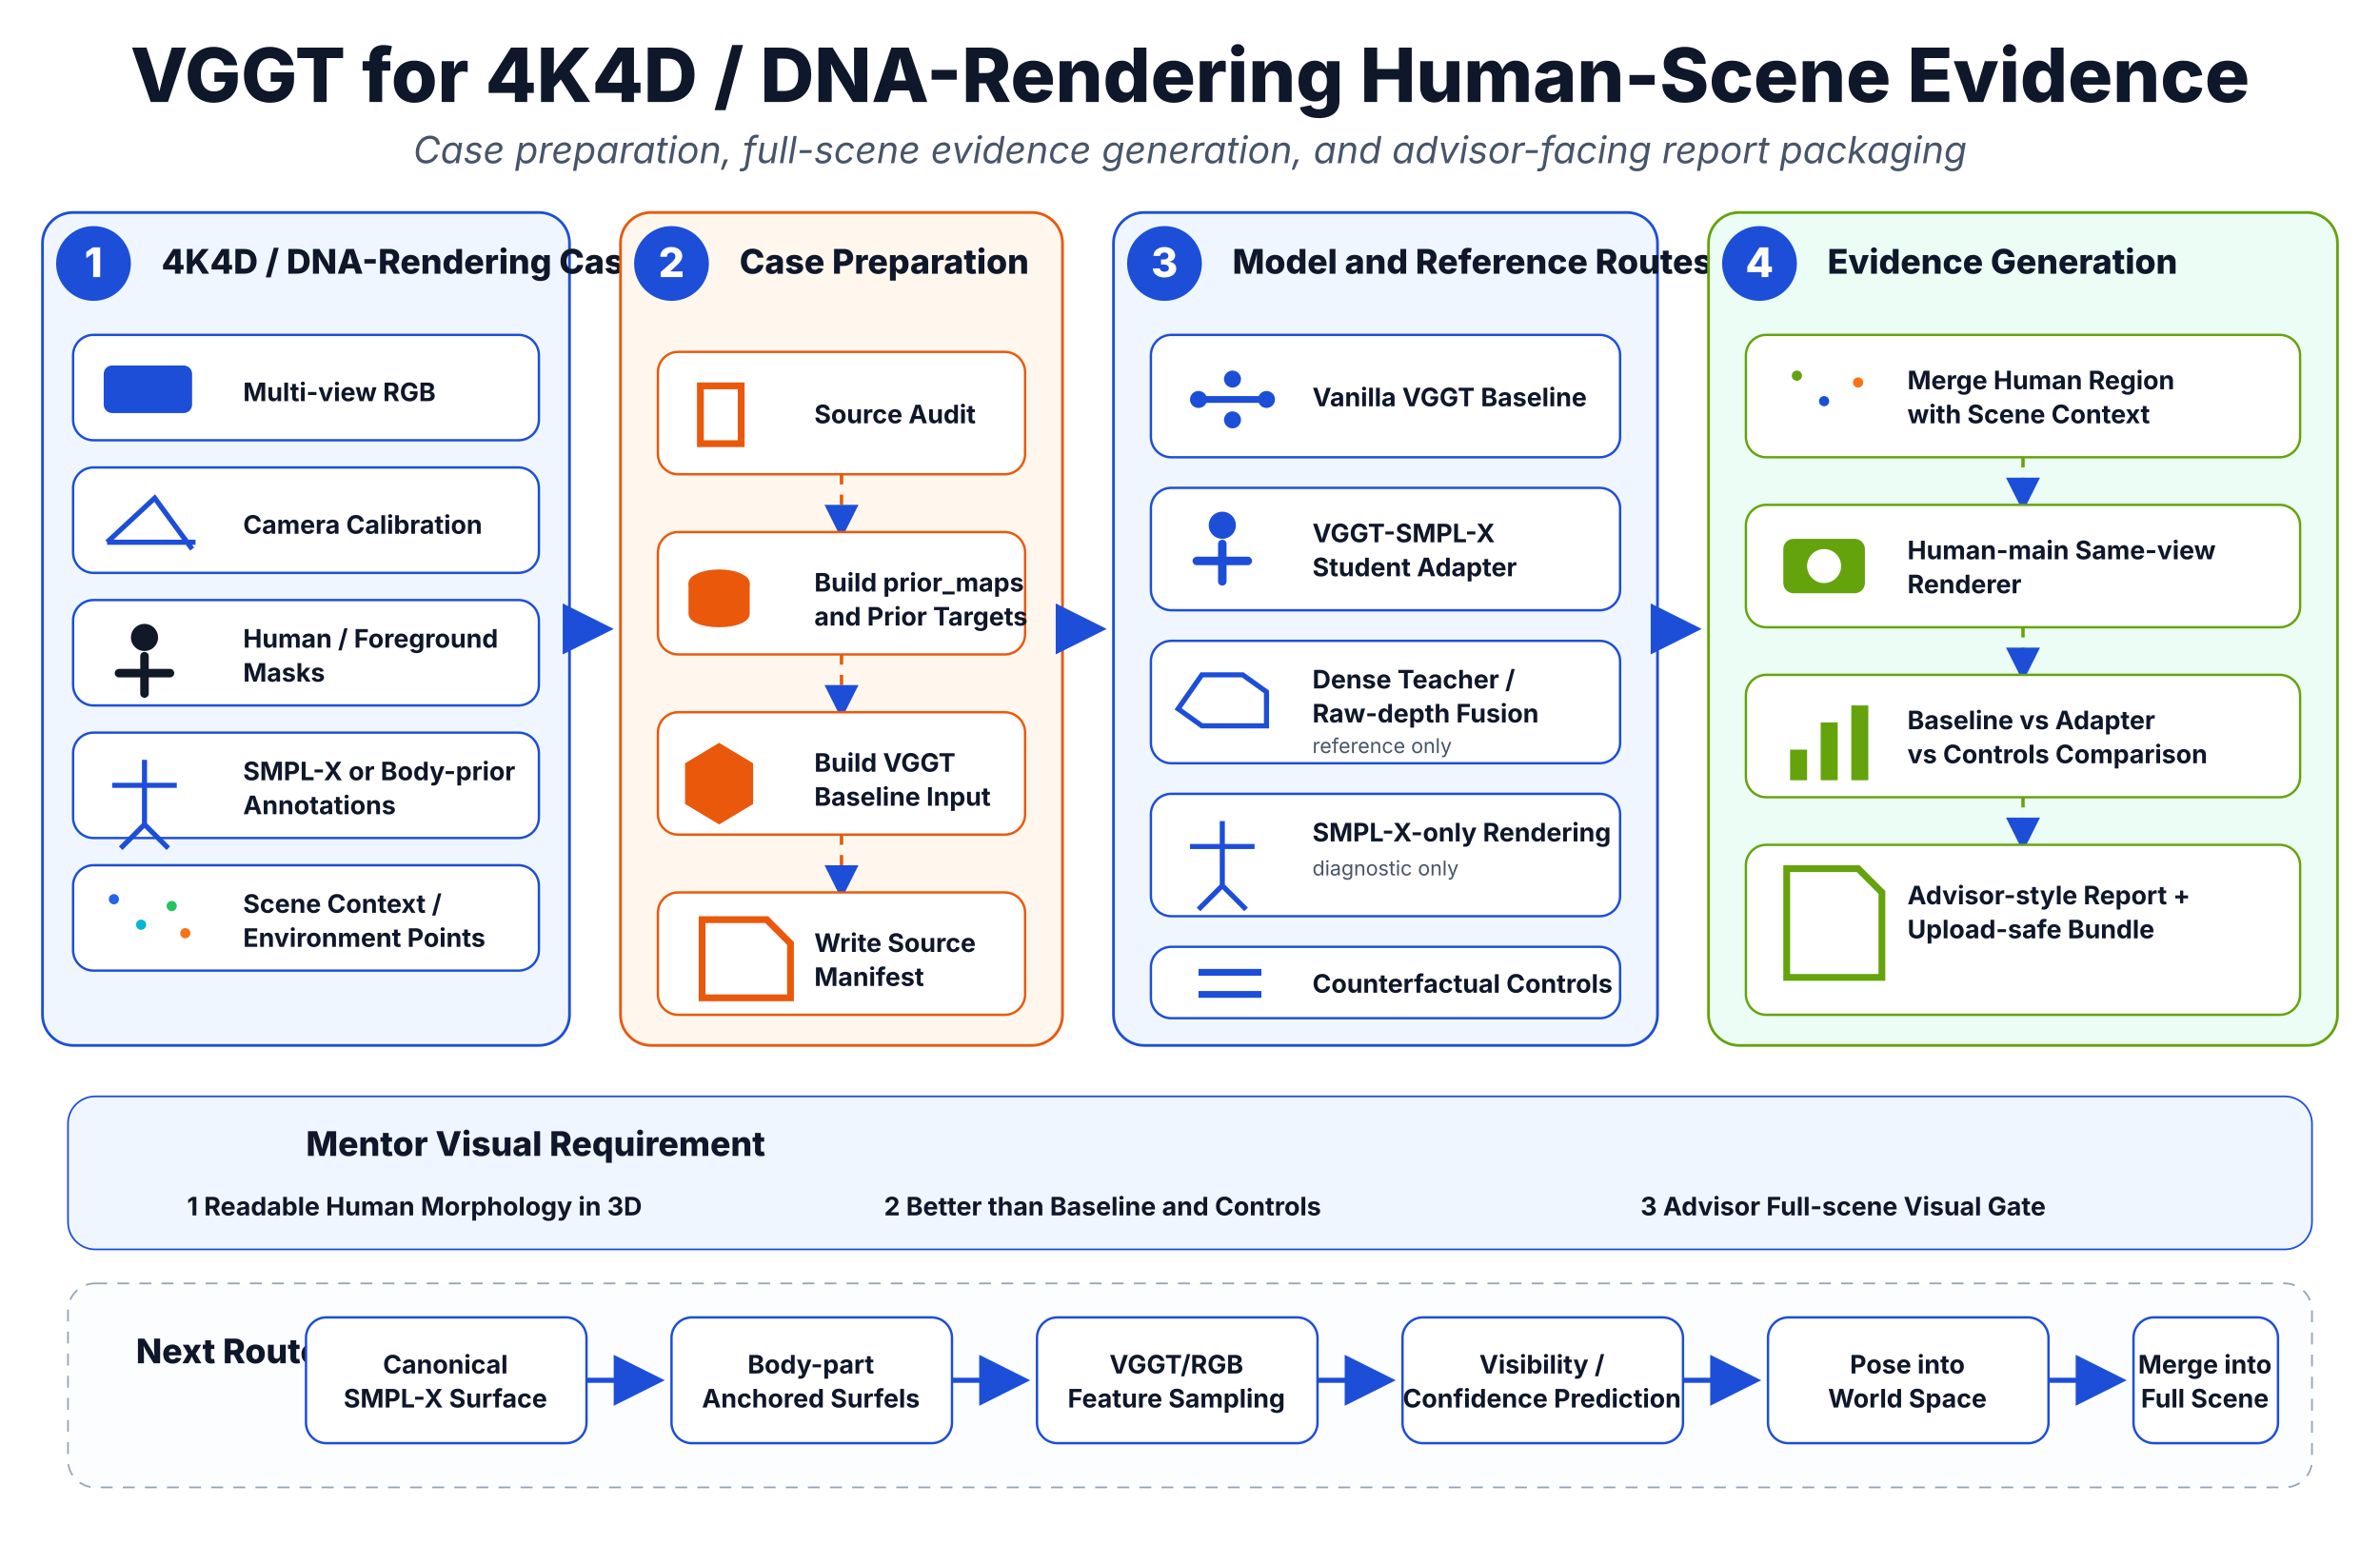
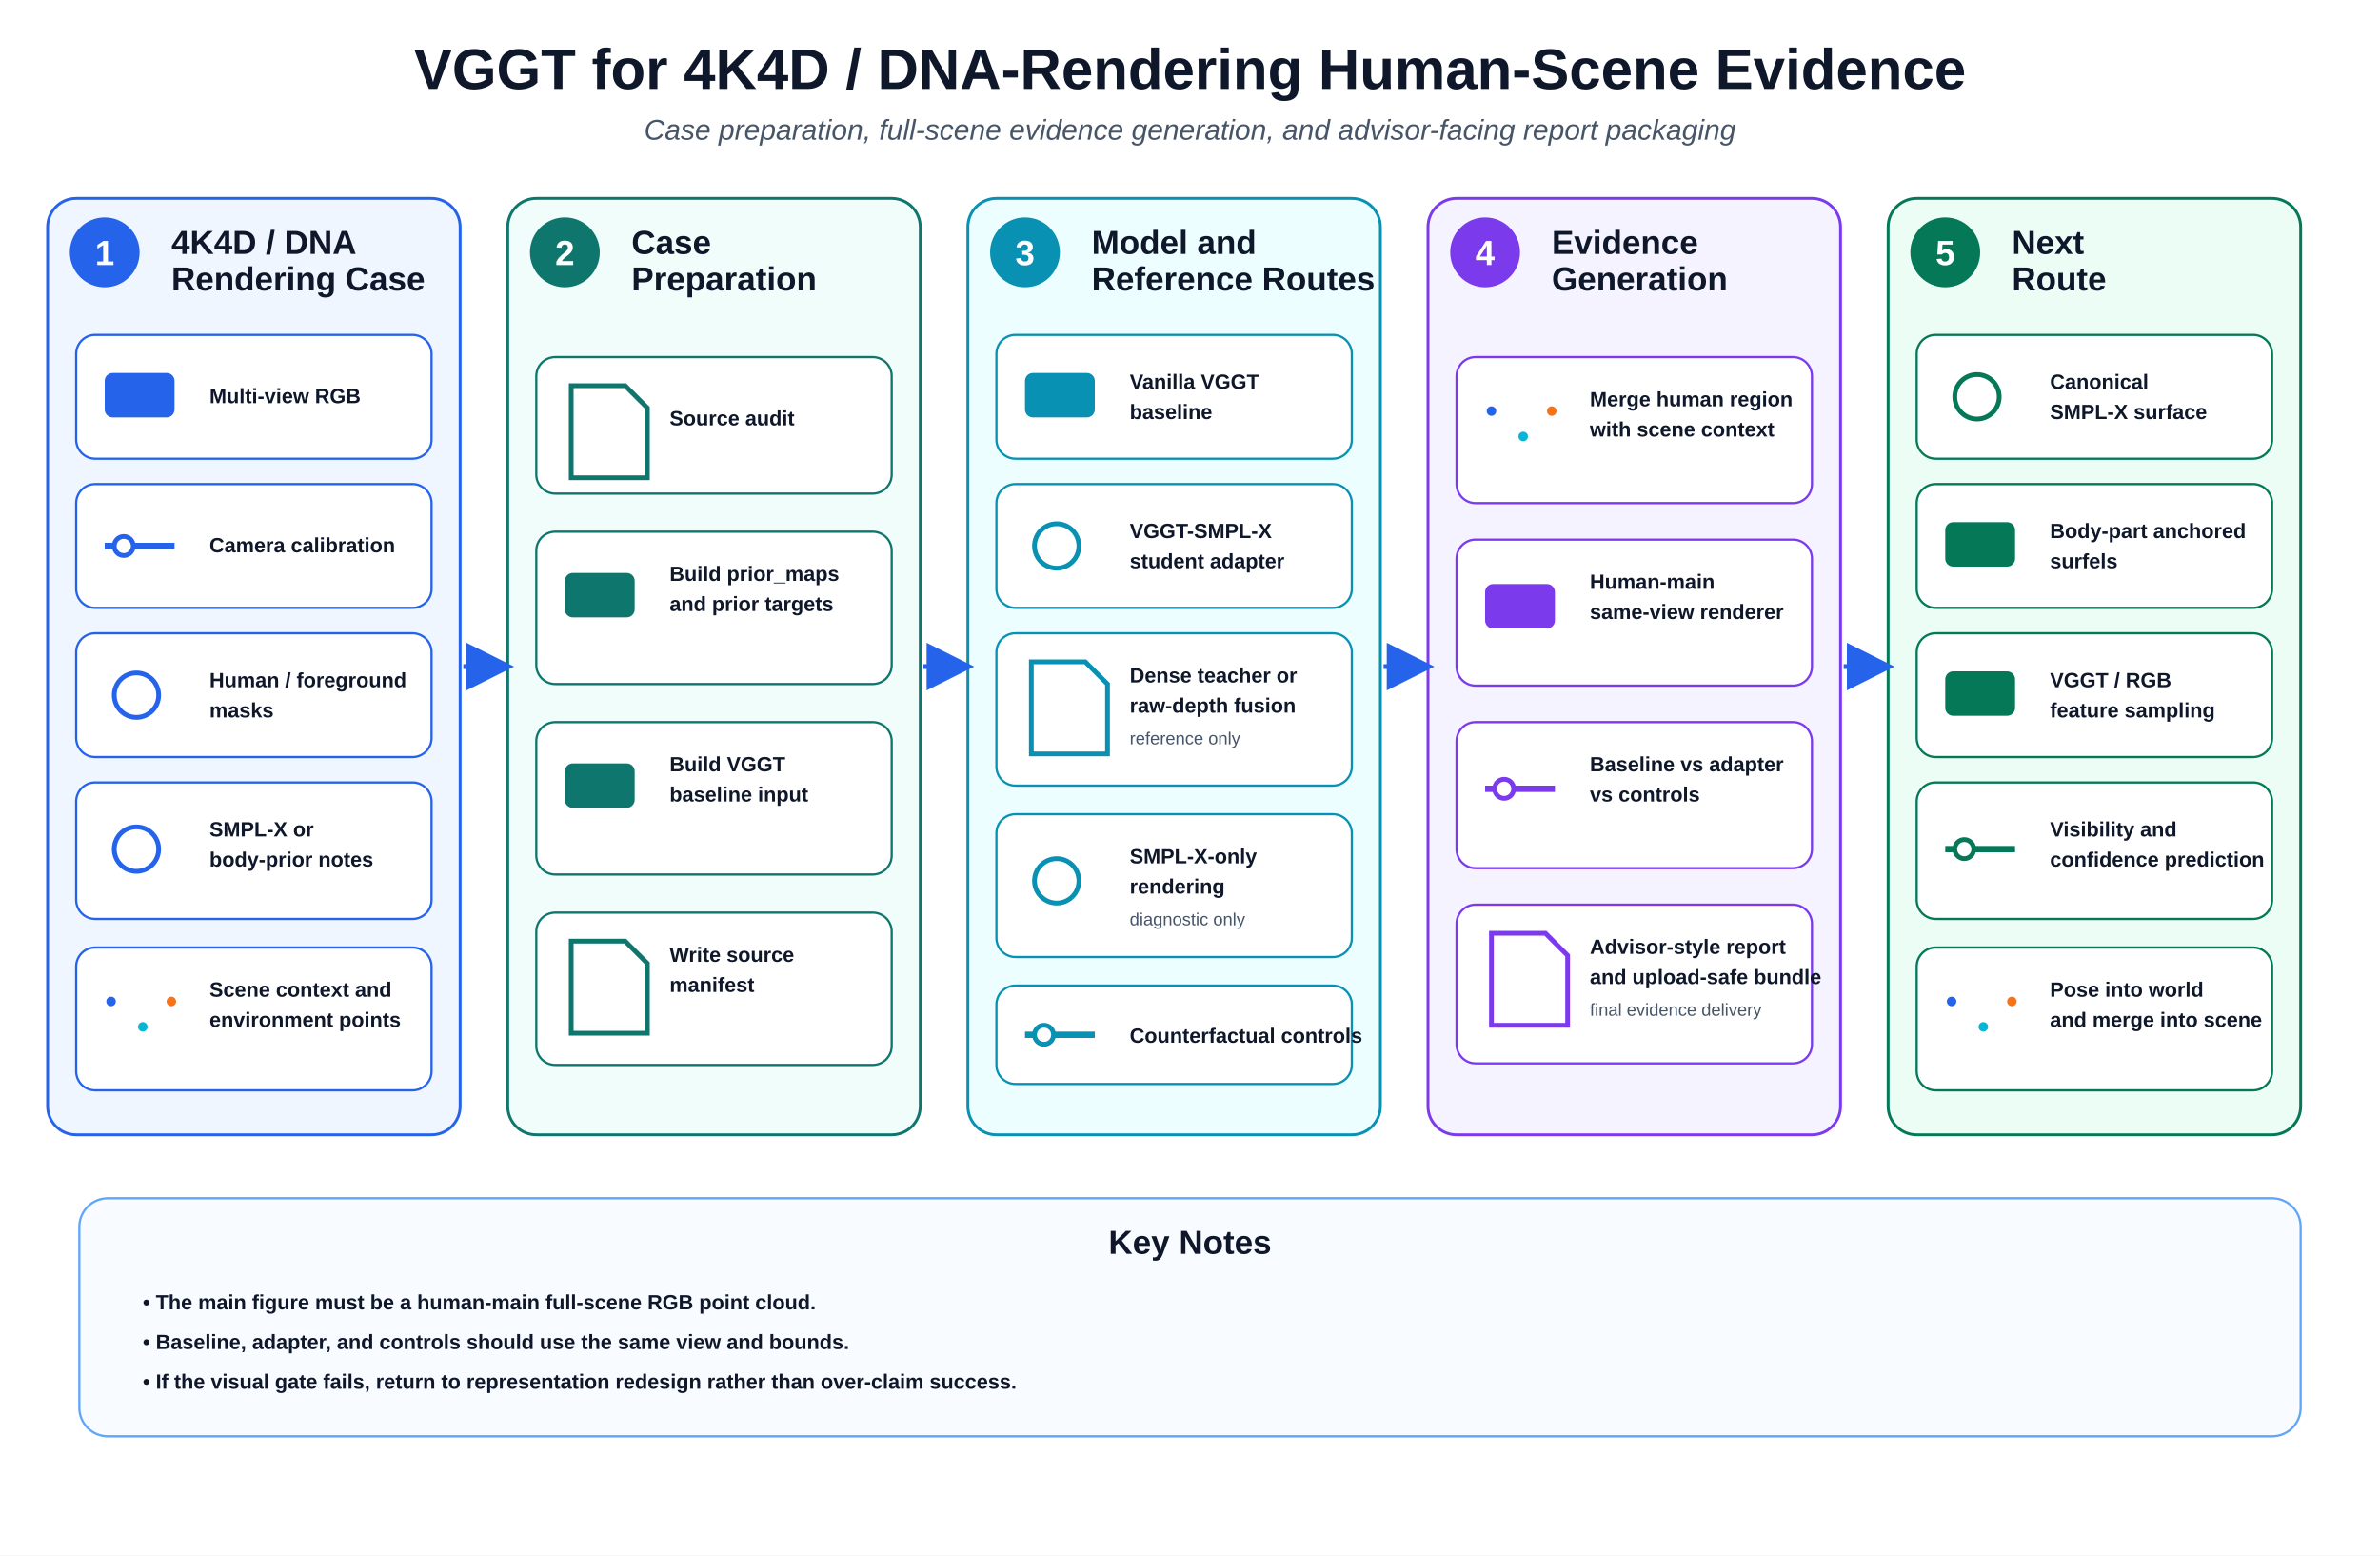
- <svg xmlns="http://www.w3.org/2000/svg" width="1400" height="920" viewBox="0 0 1400 920">
+ <svg xmlns="http://www.w3.org/2000/svg" width="1500" height="980" viewBox="0 0 1500 980">
  <defs>
-     <marker id="a" markerWidth="10" markerHeight="10" refX="8" refY="5" orient="auto">
-       <path d="M0,0 L10,5 L0,10 Z" fill="#1d4ed8" />
+     <marker id="arrow" markerWidth="10" markerHeight="10" refX="8" refY="5" orient="auto">
+       <path d="M0 0 L10 5 L0 10 Z" fill="#2563eb" />
    </marker>
    <style>
-       text{font-family:Inter,Arial,sans-serif;fill:#0f172a}.title{font-size:44px;font-weight:800}.sub{font-size:22px;font-style:italic;fill:#475569}.h{font-size:20px;font-weight:800}.m{font-size:15px;font-weight:700}.s{font-size:12px;fill:#475569}.n{fill:#fff;font-size:24px;font-weight:800}.box{fill:#fff;stroke-width:1.4}.panel{stroke-width:1.6}.arrow{stroke:#1d4ed8;stroke-width:3;marker-end:url(#a)}
+       text{font-family:Arial,Helvetica,sans-serif;fill:#0f172a}.title{font-size:36px;font-weight:700}.sub{font-size:18px;font-style:italic;fill:#475569}.pt{font-size:21px;font-weight:700}.ct{font-size:13px;font-weight:700}.cs{font-size:11px;fill:#475569}.num{font-size:22px;font-weight:700;fill:#fff}.box{fill:#fff;stroke-width:1.4}.arr{stroke:#2563eb;stroke-width:3;marker-end:url(#arrow)}
    </style>
  </defs>
-   <rect width="1400" height="920" fill="#fff" />
-   <text x="700" y="60" text-anchor="middle" class="title">VGGT for 4K4D / DNA-Rendering Human-Scene Evidence</text>
-   <text x="700" y="96" text-anchor="middle" class="sub">Case preparation, full-scene evidence generation, and advisor-facing report packaging</text>
-   <g transform="translate(25 125)">
-     <rect width="310" height="490" rx="18" class="panel" fill="#eff6ff" stroke="#1d4ed8" />
-     <circle cx="30" cy="30" r="22" fill="#1d4ed8" />
-     <text x="30" y="38" text-anchor="middle" class="n">1</text>
-     <text x="70" y="36" class="h" fill="#1d4ed8">4K4D / DNA-Rendering Case</text>
-     <g transform="translate(18 72)">
-       <rect width="274" height="62" rx="12" class="box" stroke="#1d4ed8" />
-       <rect x="18" y="18" width="52" height="28" rx="5" fill="#1d4ed8" />
-       <text x="100" y="39" class="m">Multi-view RGB</text>
-     </g>
-     <g transform="translate(18 150)">
-       <rect width="274" height="62" rx="12" class="box" stroke="#1d4ed8" />
-       <path d="M20 44 L48 18 L70 48 M20 44 h52" stroke="#1d4ed8" stroke-width="3" fill="none" />
-       <text x="100" y="39" class="m">Camera Calibration</text>
-     </g>
-     <g transform="translate(18 228)">
-       <rect width="274" height="62" rx="12" class="box" stroke="#1d4ed8" />
-       <circle cx="42" cy="22" r="8" fill="#111827" />
-       <path d="M42 33 v22 M27 43 h30" stroke="#111827" stroke-width="5" stroke-linecap="round" />
-       <text x="100" y="28" class="m">Human / Foreground</text>
-       <text x="100" y="48" class="m">Masks</text>
-     </g>
-     <g transform="translate(18 306)">
-       <rect width="274" height="62" rx="12" class="box" stroke="#1d4ed8" />
-       <path d="M42 16 v38 M23 31 h38 M42 54 l-14 14 M42 54 l14 14" stroke="#1d4ed8" stroke-width="3" fill="none" />
-       <text x="100" y="28" class="m">SMPL-X or Body-prior</text>
-       <text x="100" y="48" class="m">Annotations</text>
-     </g>
-     <g transform="translate(18 384)">
-       <rect width="274" height="62" rx="12" class="box" stroke="#1d4ed8" />
-       <circle cx="24" cy="20" r="3" fill="#2563eb" />
-       <circle cx="40" cy="35" r="3" fill="#06b6d4" />
-       <circle cx="58" cy="24" r="3" fill="#22c55e" />
-       <circle cx="66" cy="40" r="3" fill="#f97316" />
-       <text x="100" y="28" class="m">Scene Context /</text>
-       <text x="100" y="48" class="m">Environment Points</text>
-     </g>
-   </g>
-   <g transform="translate(365 125)">
-     <rect width="260" height="490" rx="18" class="panel" fill="#fff7ed" stroke="#ea580c" />
-     <circle cx="30" cy="30" r="22" fill="#1d4ed8" />
-     <text x="30" y="38" text-anchor="middle" class="n">2</text>
-     <text x="70" y="36" class="h" fill="#1d4ed8">Case Preparation</text>
-     <g transform="translate(22 82)">
-       <rect width="216" height="72" rx="12" class="box" stroke="#ea580c" />
-       <path d="M25 20 h24 v34 h-24z" fill="none" stroke="#ea580c" stroke-width="4" />
-       <text x="92" y="42" class="m">Source Audit</text>
-     </g>
-     <line x1="130" y1="154" x2="130" y2="188" stroke="#ea580c" stroke-width="2" stroke-dasharray="6 6" marker-end="url(#a)" />
-     <g transform="translate(22 188)">
-       <rect width="216" height="72" rx="12" class="box" stroke="#ea580c" />
-       <ellipse cx="36" cy="30" rx="18" ry="8" fill="#ea580c" />
-       <path d="M18 30 v18 c0 5 8 8 18 8 s18-3 18-8V30" fill="#ea580c" />
-       <text x="92" y="35" class="m">Build prior_maps</text>
-       <text x="92" y="55" class="m">and Prior Targets</text>
-     </g>
-     <line x1="130" y1="260" x2="130" y2="294" stroke="#ea580c" stroke-width="2" stroke-dasharray="6 6" marker-end="url(#a)" />
-     <g transform="translate(22 294)">
-       <rect width="216" height="72" rx="12" class="box" stroke="#ea580c" />
-       <path d="M36 18 l20 12 v24 l-20 12 l-20 -12 v-24z" fill="#ea580c" />
-       <text x="92" y="35" class="m">Build VGGT</text>
-       <text x="92" y="55" class="m">Baseline Input</text>
-     </g>
-     <line x1="130" y1="366" x2="130" y2="400" stroke="#ea580c" stroke-width="2" stroke-dasharray="6 6" marker-end="url(#a)" />
-     <g transform="translate(22 400)">
-       <rect width="216" height="72" rx="12" class="box" stroke="#ea580c" />
-       <path d="M26 16 h38 l14 14 v32 h-52z" fill="none" stroke="#ea580c" stroke-width="4" />
-       <text x="92" y="35" class="m">Write Source</text>
-       <text x="92" y="55" class="m">Manifest</text>
-     </g>
-   </g>
-   <g transform="translate(655 125)">
-     <rect width="320" height="490" rx="18" class="panel" fill="#eff6ff" stroke="#1d4ed8" />
-     <circle cx="30" cy="30" r="22" fill="#1d4ed8" />
-     <text x="30" y="38" text-anchor="middle" class="n">3</text>
-     <text x="70" y="36" class="h" fill="#1d4ed8">Model and Reference Routes</text>
-     <g transform="translate(22 72)">
-       <rect width="276" height="72" rx="12" class="box" stroke="#1d4ed8" />
-       <text x="95" y="42" class="m">Vanilla VGGT Baseline</text>
-       <path d="M28 38 h40" stroke="#1d4ed8" stroke-width="4" />
-       <circle cx="28" cy="38" r="5" fill="#1d4ed8" />
-       <circle cx="48" cy="26" r="5" fill="#1d4ed8" />
-       <circle cx="48" cy="50" r="5" fill="#1d4ed8" />
-       <circle cx="68" cy="38" r="5" fill="#1d4ed8" />
-     </g>
-     <g transform="translate(22 162)">
-       <rect width="276" height="72" rx="12" class="box" stroke="#1d4ed8" />
-       <text x="95" y="32" class="m">VGGT-SMPL-X</text>
-       <text x="95" y="52" class="m">Student Adapter</text>
-       <circle cx="42" cy="22" r="8" fill="#1d4ed8" />
-       <path d="M42 33 v22 M27 43 h30" stroke="#1d4ed8" stroke-width="5" stroke-linecap="round" />
-     </g>
-     <g transform="translate(22 252)">
-       <rect width="276" height="72" rx="12" class="box" stroke="#1d4ed8" />
-       <text x="95" y="28" class="m">Dense Teacher /</text>
-       <text x="95" y="48" class="m">Raw-depth Fusion</text>
-       <text x="95" y="66" class="s">reference only</text>
-       <path d="M30 20 h24 l14 10 v20 h-38 l-14-10z" fill="none" stroke="#1d4ed8" stroke-width="3" />
-     </g>
-     <g transform="translate(22 342)">
-       <rect width="276" height="72" rx="12" class="box" stroke="#1d4ed8" />
-       <text x="95" y="28" class="m">SMPL-X-only Rendering</text>
-       <text x="95" y="48" class="s">diagnostic only</text>
-       <path d="M42 16 v38 M23 31 h38 M42 54 l-14 14 M42 54 l14 14" stroke="#1d4ed8" stroke-width="3" fill="none" />
-     </g>
-     <g transform="translate(22 432)">
-       <rect width="276" height="42" rx="12" class="box" stroke="#1d4ed8" />
-       <text x="95" y="27" class="m">Counterfactual Controls</text>
-       <line x1="28" y1="15" x2="65" y2="15" stroke="#1d4ed8" stroke-width="4" />
-       <line x1="28" y1="28" x2="65" y2="28" stroke="#1d4ed8" stroke-width="4" />
-     </g>
-   </g>
-   <g transform="translate(1005 125)">
-     <rect width="370" height="490" rx="18" class="panel" fill="#ecfdf5" stroke="#65a30d" />
-     <circle cx="30" cy="30" r="22" fill="#1d4ed8" />
-     <text x="30" y="38" text-anchor="middle" class="n">4</text>
-     <text x="70" y="36" class="h" fill="#1d4ed8">Evidence Generation</text>
-     <g transform="translate(22 72)">
-       <rect width="326" height="72" rx="12" class="box" stroke="#65a30d" />
-       <circle cx="30" cy="24" r="3" fill="#65a30d" />
-       <circle cx="46" cy="39" r="3" fill="#1d4ed8" />
-       <circle cx="66" cy="28" r="3" fill="#f97316" />
-       <text x="95" y="32" class="m">Merge Human Region</text>
-       <text x="95" y="52" class="m">with Scene Context</text>
-     </g>
-     <line x1="185" y1="144" x2="185" y2="172" stroke="#65a30d" stroke-width="2" stroke-dasharray="6 6" marker-end="url(#a)" />
-     <g transform="translate(22 172)">
-       <rect width="326" height="72" rx="12" class="box" stroke="#65a30d" />
-       <rect x="22" y="20" width="48" height="32" rx="6" fill="#65a30d" />
-       <circle cx="46" cy="36" r="10" fill="#fff" />
-       <text x="95" y="32" class="m">Human-main Same-view</text>
-       <text x="95" y="52" class="m">Renderer</text>
-     </g>
-     <line x1="185" y1="244" x2="185" y2="272" stroke="#65a30d" stroke-width="2" stroke-dasharray="6 6" marker-end="url(#a)" />
-     <g transform="translate(22 272)">
-       <rect width="326" height="72" rx="12" class="box" stroke="#65a30d" />
-       <rect x="26" y="44" width="10" height="18" fill="#65a30d" />
-       <rect x="44" y="28" width="10" height="34" fill="#65a30d" />
-       <rect x="62" y="18" width="10" height="44" fill="#65a30d" />
-       <text x="95" y="32" class="m">Baseline vs Adapter</text>
-       <text x="95" y="52" class="m">vs Controls Comparison</text>
-     </g>
-     <line x1="185" y1="344" x2="185" y2="372" stroke="#65a30d" stroke-width="2" stroke-dasharray="6 6" marker-end="url(#a)" />
-     <g transform="translate(22 372)">
-       <rect width="326" height="100" rx="12" class="box" stroke="#65a30d" />
-       <path d="M24 14 h42 l14 14 v50 h-56z" fill="none" stroke="#65a30d" stroke-width="4" />
-       <text x="95" y="35" class="m">Advisor-style Report +</text>
-       <text x="95" y="55" class="m">Upload-safe Bundle</text>
-     </g>
-   </g>
-   <line x1="345" y1="370" x2="355" y2="370" class="arrow" />
-   <line x1="635" y1="370" x2="645" y2="370" class="arrow" />
-   <line x1="985" y1="370" x2="995" y2="370" class="arrow" />
-   <rect x="40" y="645" width="1320" height="90" rx="16" fill="#eff6ff" stroke="#1d4ed8" />
-   <text x="180" y="680" class="h" fill="#1d4ed8">Mentor Visual Requirement</text>
-   <text x="110" y="715" class="m">1 Readable Human Morphology in 3D</text>
-   <text x="520" y="715" class="m">2 Better than Baseline and Controls</text>
-   <text x="965" y="715" class="m">3 Advisor Full-scene Visual Gate</text>
-   <rect x="40" y="755" width="1320" height="120" rx="16" fill="#fbfdff" stroke="#94a3b8" stroke-dasharray="7 6" />
-   <text x="80" y="802" class="h" fill="#1d4ed8">Next Route</text>
-   <g transform="translate(180 775)">
-     <rect width="165" height="74" rx="12" class="box" stroke="#1d4ed8" />
-     <text x="82" y="33" text-anchor="middle" class="m">Canonical</text>
-     <text x="82" y="53" text-anchor="middle" class="m">SMPL-X Surface</text>
-   </g>
-   <line x1="345" y1="812" x2="385" y2="812" class="arrow" />
-   <g transform="translate(395 775)">
-     <rect width="165" height="74" rx="12" class="box" stroke="#1d4ed8" />
-     <text x="82" y="33" text-anchor="middle" class="m">Body-part</text>
-     <text x="82" y="53" text-anchor="middle" class="m">Anchored Surfels</text>
-   </g>
-   <line x1="560" y1="812" x2="600" y2="812" class="arrow" />
-   <g transform="translate(610 775)">
-     <rect width="165" height="74" rx="12" class="box" stroke="#1d4ed8" />
-     <text x="82" y="33" text-anchor="middle" class="m">VGGT/RGB</text>
-     <text x="82" y="53" text-anchor="middle" class="m">Feature Sampling</text>
-   </g>
-   <line x1="775" y1="812" x2="815" y2="812" class="arrow" />
-   <g transform="translate(825 775)">
-     <rect width="165" height="74" rx="12" class="box" stroke="#1d4ed8" />
-     <text x="82" y="33" text-anchor="middle" class="m">Visibility /</text>
-     <text x="82" y="53" text-anchor="middle" class="m">Confidence Prediction</text>
-   </g>
-   <line x1="990" y1="812" x2="1030" y2="812" class="arrow" />
-   <g transform="translate(1040 775)">
-     <rect width="165" height="74" rx="12" class="box" stroke="#1d4ed8" />
-     <text x="82" y="33" text-anchor="middle" class="m">Pose into</text>
-     <text x="82" y="53" text-anchor="middle" class="m">World Space</text>
-   </g>
-   <line x1="1205" y1="812" x2="1245" y2="812" class="arrow" />
-   <g transform="translate(1255 775)">
-     <rect width="85" height="74" rx="12" class="box" stroke="#1d4ed8" />
-     <text x="42" y="33" text-anchor="middle" class="m">Merge into</text>
-     <text x="42" y="53" text-anchor="middle" class="m">Full Scene</text>
-   </g>
+   <rect width="1500" height="980" fill="#fff" />
+   <text x="750" y="56" text-anchor="middle" class="title">VGGT for 4K4D / DNA-Rendering Human-Scene Evidence</text>
+   <text x="750" y="88" text-anchor="middle" class="sub">Case preparation, full-scene evidence generation, and advisor-facing report packaging</text>
+   <g transform="translate(30 125)">
+     <rect width="260" height="590" rx="18" fill="#eff6ff" stroke="#2563eb" stroke-width="1.8" />
+     <circle cx="36" cy="34" r="22" fill="#2563eb" />
+     <text x="36" y="42" text-anchor="middle" class="num">1</text>
+     <text x="78" y="35" class="pt" fill="#2563eb">4K4D / DNA</text>
+     <text x="78" y="58" class="pt" fill="#2563eb">Rendering Case</text>
+     <g transform="translate(18 86)">
+       <rect width="224" height="78" rx="12" class="box" stroke="#2563eb" />
+       <rect x="18" y="24" width="44" height="28" rx="5" fill="#2563eb" />
+       <text x="84" y="43" class="ct">Multi-view RGB</text>
+     </g>
+     <g transform="translate(18 180)">
+       <rect width="224" height="78" rx="12" class="box" stroke="#2563eb" />
+       <line x1="18" y1="39" x2="62" y2="39" stroke="#2563eb" stroke-width="4" />
+       <circle cx="30" cy="39" r="6" fill="#fff" stroke="#2563eb" stroke-width="3" />
+       <text x="84" y="43" class="ct">Camera calibration</text>
+     </g>
+     <g transform="translate(18 274)">
+       <rect width="224" height="78" rx="12" class="box" stroke="#2563eb" />
+       <circle cx="38" cy="39" r="14" fill="none" stroke="#2563eb" stroke-width="3" />
+       <text x="84" y="34" class="ct">Human / foreground</text>
+       <text x="84" y="53" class="ct">masks</text>
+     </g>
+     <g transform="translate(18 368)">
+       <rect width="224" height="86" rx="12" class="box" stroke="#2563eb" />
+       <circle cx="38" cy="42" r="14" fill="none" stroke="#2563eb" stroke-width="3" />
+       <text x="84" y="34" class="ct">SMPL-X or</text>
+       <text x="84" y="53" class="ct">body-prior notes</text>
+     </g>
+     <g transform="translate(18 472)">
+       <rect width="224" height="90" rx="12" class="box" stroke="#2563eb" />
+       <circle cx="22" cy="34" r="3" fill="#2563eb" />
+       <circle cx="42" cy="50" r="3" fill="#06b6d4" />
+       <circle cx="60" cy="34" r="3" fill="#f97316" />
+       <text x="84" y="31" class="ct">Scene context and</text>
+       <text x="84" y="50" class="ct">environment points</text>
+     </g>
+   </g>
+   <g transform="translate(320 125)">
+     <rect width="260" height="590" rx="18" fill="#f0fdfa" stroke="#0f766e" stroke-width="1.8" />
+     <circle cx="36" cy="34" r="22" fill="#0f766e" />
+     <text x="36" y="42" text-anchor="middle" class="num">2</text>
+     <text x="78" y="35" class="pt" fill="#0f766e">Case</text>
+     <text x="78" y="58" class="pt" fill="#0f766e">Preparation</text>
+     <g transform="translate(18 100)">
+       <rect width="224" height="86" rx="12" class="box" stroke="#0f766e" />
+       <path d="M22 18 h34 l14 14 v44 h-48z" fill="none" stroke="#0f766e" stroke-width="3" />
+       <text x="84" y="43" class="ct">Source audit</text>
+     </g>
+     <g transform="translate(18 210)">
+       <rect width="224" height="96" rx="12" class="box" stroke="#0f766e" />
+       <rect x="18" y="26" width="44" height="28" rx="5" fill="#0f766e" />
+       <text x="84" y="31" class="ct">Build prior_maps</text>
+       <text x="84" y="50" class="ct">and prior targets</text>
+     </g>
+     <g transform="translate(18 330)">
+       <rect width="224" height="96" rx="12" class="box" stroke="#0f766e" />
+       <rect x="18" y="26" width="44" height="28" rx="5" fill="#0f766e" />
+       <text x="84" y="31" class="ct">Build VGGT</text>
+       <text x="84" y="50" class="ct">baseline input</text>
+     </g>
+     <g transform="translate(18 450)">
+       <rect width="224" height="96" rx="12" class="box" stroke="#0f766e" />
+       <path d="M22 18 h34 l14 14 v44 h-48z" fill="none" stroke="#0f766e" stroke-width="3" />
+       <text x="84" y="31" class="ct">Write source</text>
+       <text x="84" y="50" class="ct">manifest</text>
+     </g>
+   </g>
+   <g transform="translate(610 125)">
+     <rect width="260" height="590" rx="18" fill="#ecfeff" stroke="#0891b2" stroke-width="1.8" />
+     <circle cx="36" cy="34" r="22" fill="#0891b2" />
+     <text x="36" y="42" text-anchor="middle" class="num">3</text>
+     <text x="78" y="35" class="pt" fill="#0891b2">Model and</text>
+     <text x="78" y="58" class="pt" fill="#0891b2">Reference Routes</text>
+     <g transform="translate(18 86)">
+       <rect width="224" height="78" rx="12" class="box" stroke="#0891b2" />
+       <rect x="18" y="24" width="44" height="28" rx="5" fill="#0891b2" />
+       <text x="84" y="34" class="ct">Vanilla VGGT</text>
+       <text x="84" y="53" class="ct">baseline</text>
+     </g>
+     <g transform="translate(18 180)">
+       <rect width="224" height="78" rx="12" class="box" stroke="#0891b2" />
+       <circle cx="38" cy="39" r="14" fill="none" stroke="#0891b2" stroke-width="3" />
+       <text x="84" y="34" class="ct">VGGT-SMPL-X</text>
+       <text x="84" y="53" class="ct">student adapter</text>
+     </g>
+     <g transform="translate(18 274)">
+       <rect width="224" height="96" rx="12" class="box" stroke="#0891b2" />
+       <path d="M22 18 h34 l14 14 v44 h-48z" fill="none" stroke="#0891b2" stroke-width="3" />
+       <text x="84" y="31" class="ct">Dense teacher or</text>
+       <text x="84" y="50" class="ct">raw-depth fusion</text>
+       <text x="84" y="70" class="cs">reference only</text>
+     </g>
+     <g transform="translate(18 388)">
+       <rect width="224" height="90" rx="12" class="box" stroke="#0891b2" />
+       <circle cx="38" cy="42" r="14" fill="none" stroke="#0891b2" stroke-width="3" />
+       <text x="84" y="31" class="ct">SMPL-X-only</text>
+       <text x="84" y="50" class="ct">rendering</text>
+       <text x="84" y="70" class="cs">diagnostic only</text>
+     </g>
+     <g transform="translate(18 496)">
+       <rect width="224" height="62" rx="12" class="box" stroke="#0891b2" />
+       <line x1="18" y1="31" x2="62" y2="31" stroke="#0891b2" stroke-width="4" />
+       <circle cx="30" cy="31" r="6" fill="#fff" stroke="#0891b2" stroke-width="3" />
+       <text x="84" y="36" class="ct">Counterfactual controls</text>
+     </g>
+   </g>
+   <g transform="translate(900 125)">
+     <rect width="260" height="590" rx="18" fill="#f5f3ff" stroke="#7c3aed" stroke-width="1.8" />
+     <circle cx="36" cy="34" r="22" fill="#7c3aed" />
+     <text x="36" y="42" text-anchor="middle" class="num">4</text>
+     <text x="78" y="35" class="pt" fill="#7c3aed">Evidence</text>
+     <text x="78" y="58" class="pt" fill="#7c3aed">Generation</text>
+     <g transform="translate(18 100)">
+       <rect width="224" height="92" rx="12" class="box" stroke="#7c3aed" />
+       <circle cx="22" cy="34" r="3" fill="#2563eb" />
+       <circle cx="42" cy="50" r="3" fill="#06b6d4" />
+       <circle cx="60" cy="34" r="3" fill="#f97316" />
+       <text x="84" y="31" class="ct">Merge human region</text>
+       <text x="84" y="50" class="ct">with scene context</text>
+     </g>
+     <g transform="translate(18 215)">
+       <rect width="224" height="92" rx="12" class="box" stroke="#7c3aed" />
+       <rect x="18" y="28" width="44" height="28" rx="5" fill="#7c3aed" />
+       <text x="84" y="31" class="ct">Human-main</text>
+       <text x="84" y="50" class="ct">same-view renderer</text>
+     </g>
+     <g transform="translate(18 330)">
+       <rect width="224" height="92" rx="12" class="box" stroke="#7c3aed" />
+       <line x1="18" y1="42" x2="62" y2="42" stroke="#7c3aed" stroke-width="4" />
+       <circle cx="30" cy="42" r="6" fill="#fff" stroke="#7c3aed" stroke-width="3" />
+       <text x="84" y="31" class="ct">Baseline vs adapter</text>
+       <text x="84" y="50" class="ct">vs controls</text>
+     </g>
+     <g transform="translate(18 445)">
+       <rect width="224" height="100" rx="12" class="box" stroke="#7c3aed" />
+       <path d="M22 18 h34 l14 14 v44 h-48z" fill="none" stroke="#7c3aed" stroke-width="3" />
+       <text x="84" y="31" class="ct">Advisor-style report</text>
+       <text x="84" y="50" class="ct">and upload-safe bundle</text>
+       <text x="84" y="70" class="cs">final evidence delivery</text>
+     </g>
+   </g>
+   <g transform="translate(1190 125)">
+     <rect width="260" height="590" rx="18" fill="#ecfdf5" stroke="#047857" stroke-width="1.8" />
+     <circle cx="36" cy="34" r="22" fill="#047857" />
+     <text x="36" y="42" text-anchor="middle" class="num">5</text>
+     <text x="78" y="35" class="pt" fill="#047857">Next</text>
+     <text x="78" y="58" class="pt" fill="#047857">Route</text>
+     <g transform="translate(18 86)">
+       <rect width="224" height="78" rx="12" class="box" stroke="#047857" />
+       <circle cx="38" cy="39" r="14" fill="none" stroke="#047857" stroke-width="3" />
+       <text x="84" y="34" class="ct">Canonical</text>
+       <text x="84" y="53" class="ct">SMPL-X surface</text>
+     </g>
+     <g transform="translate(18 180)">
+       <rect width="224" height="78" rx="12" class="box" stroke="#047857" />
+       <rect x="18" y="24" width="44" height="28" rx="5" fill="#047857" />
+       <text x="84" y="34" class="ct">Body-part anchored</text>
+       <text x="84" y="53" class="ct">surfels</text>
+     </g>
+     <g transform="translate(18 274)">
+       <rect width="224" height="78" rx="12" class="box" stroke="#047857" />
+       <rect x="18" y="24" width="44" height="28" rx="5" fill="#047857" />
+       <text x="84" y="34" class="ct">VGGT / RGB</text>
+       <text x="84" y="53" class="ct">feature sampling</text>
+     </g>
+     <g transform="translate(18 368)">
+       <rect width="224" height="86" rx="12" class="box" stroke="#047857" />
+       <line x1="18" y1="42" x2="62" y2="42" stroke="#047857" stroke-width="4" />
+       <circle cx="30" cy="42" r="6" fill="#fff" stroke="#047857" stroke-width="3" />
+       <text x="84" y="34" class="ct">Visibility and</text>
+       <text x="84" y="53" class="ct">confidence prediction</text>
+     </g>
+     <g transform="translate(18 472)">
+       <rect width="224" height="90" rx="12" class="box" stroke="#047857" />
+       <circle cx="22" cy="34" r="3" fill="#2563eb" />
+       <circle cx="42" cy="50" r="3" fill="#06b6d4" />
+       <circle cx="60" cy="34" r="3" fill="#f97316" />
+       <text x="84" y="31" class="ct">Pose into world</text>
+       <text x="84" y="50" class="ct">and merge into scene</text>
+     </g>
+   </g>
+   <line x1="292" y1="420" x2="318" y2="420" class="arr" />
+   <line x1="582" y1="420" x2="608" y2="420" class="arr" />
+   <line x1="872" y1="420" x2="898" y2="420" class="arr" />
+   <line x1="1162" y1="420" x2="1188" y2="420" class="arr" />
+   <rect x="50" y="755" width="1400" height="150" rx="18" fill="#f8fbff" stroke="#60a5fa" stroke-width="1.4" />
+   <text x="750" y="790" text-anchor="middle" class="pt" fill="#2563eb">Key Notes</text>
+   <text x="90" y="825" class="ct">• The main figure must be a human-main full-scene RGB point cloud.</text>
+   <text x="90" y="850" class="ct">• Baseline, adapter, and controls should use the same view and bounds.</text>
+   <text x="90" y="875" class="ct">• If the visual gate fails, return to representation redesign rather than over-claim success.</text>
</svg>
